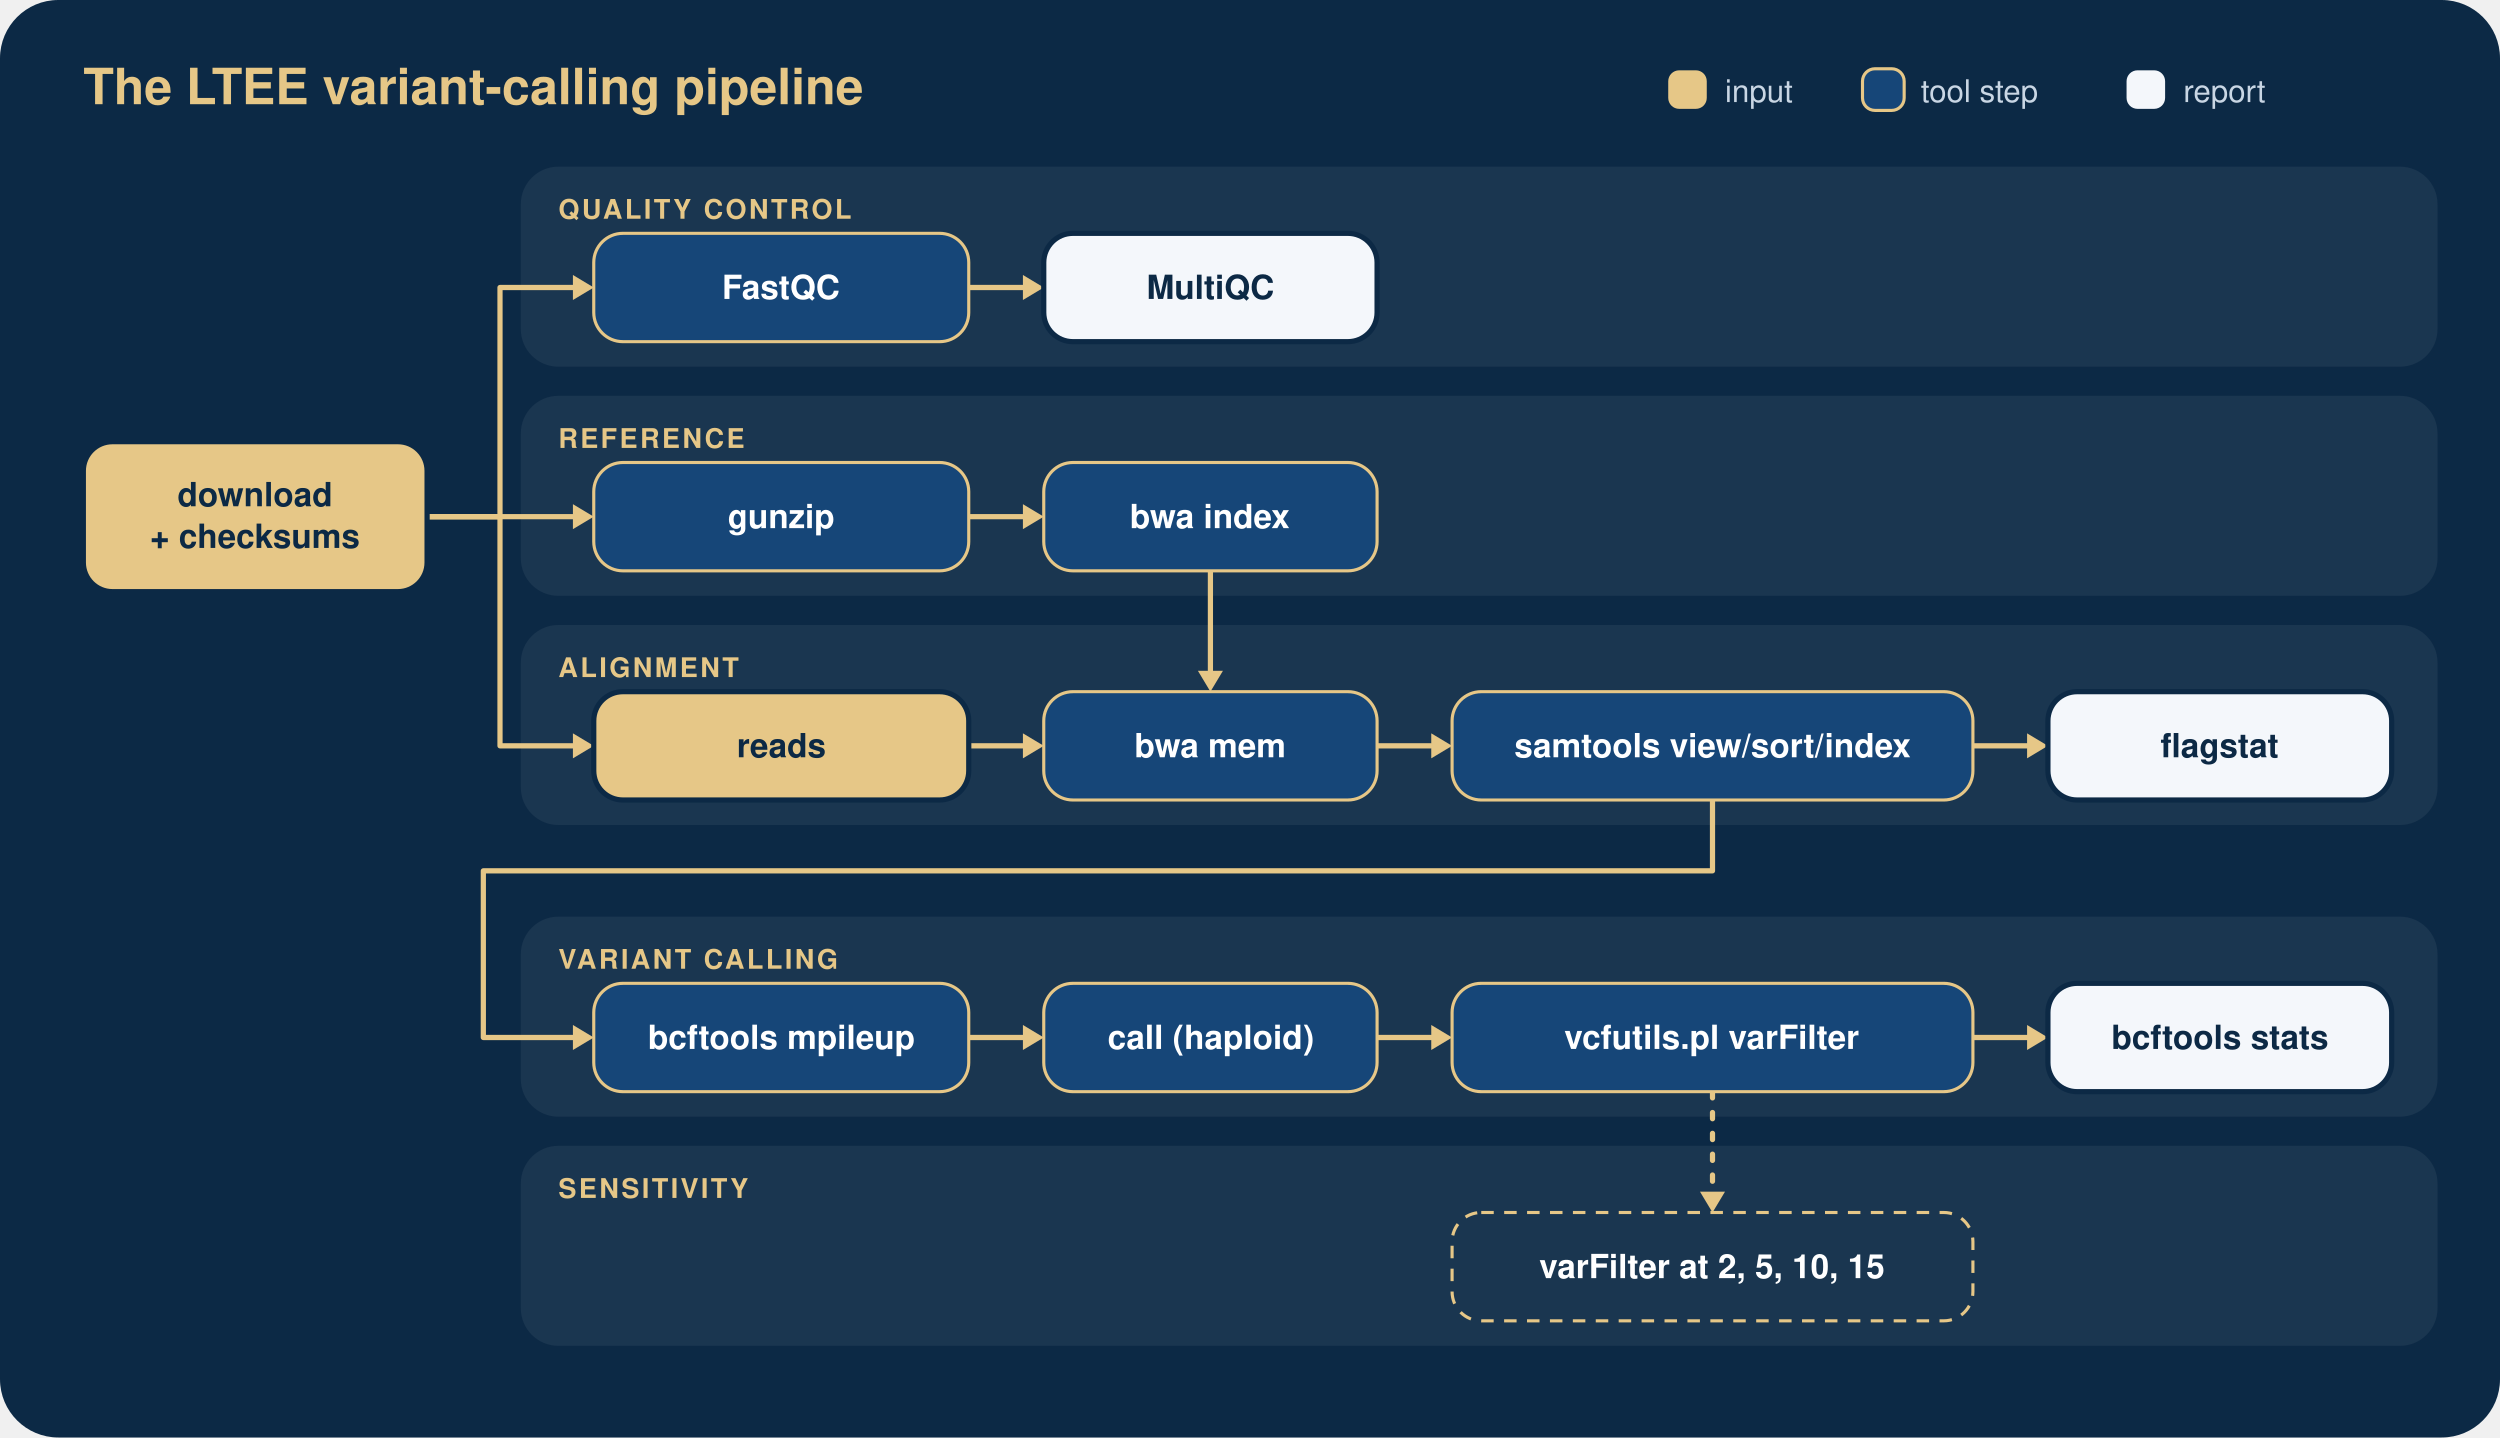
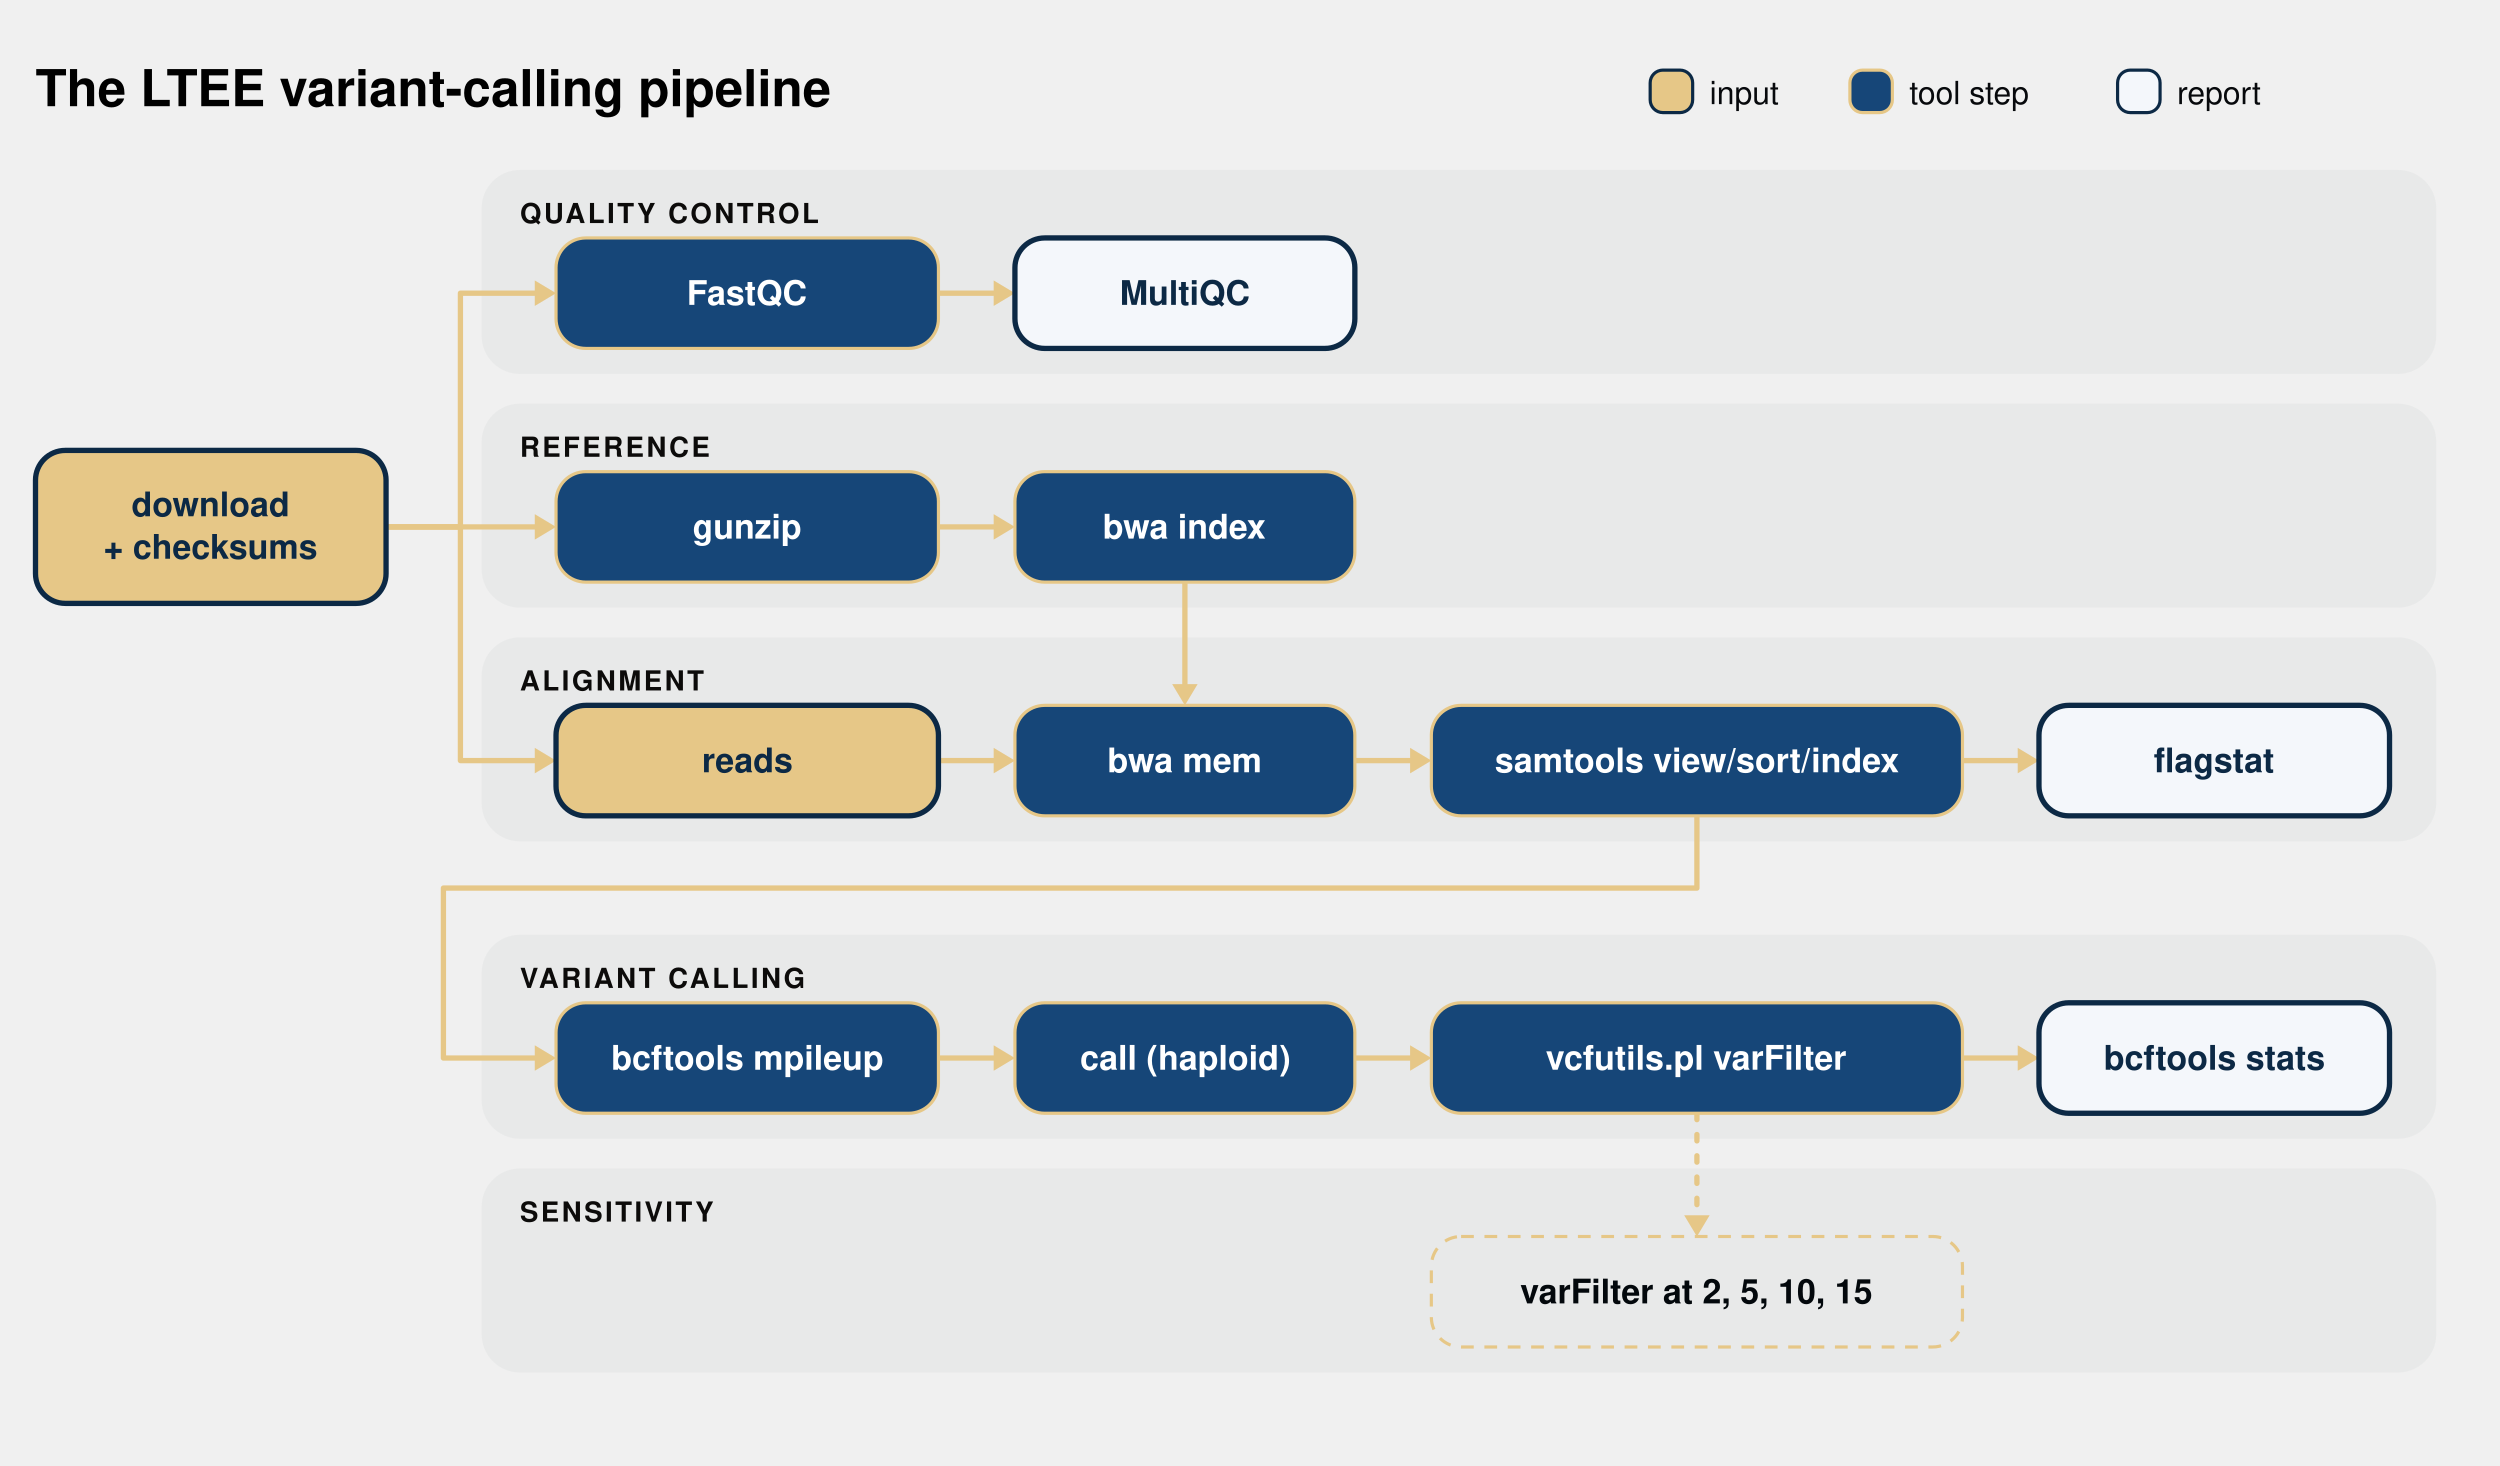
- <svg xmlns="http://www.w3.org/2000/svg" id="Layer_1" version="1.1" viewBox="0 0 1200 690">
+ <svg xmlns="http://www.w3.org/2000/svg" id="Layer_1" version="1.1" viewBox="0 0 1176.71 690">
  <defs>
    <style>
-       .st0, .st1, .st2, .st3, .st4 {
+       .st0 {
+         fill: #6e767c;
+         fill-opacity: .06;
+       }
+ 
+       .st1 {
+         fill: #fff;
+       }
+ 
+       .st1, .st2, .st3, .st4, .st5, .st6, .st7 {
        isolation: isolate;
      }

-       .st0, .st1, .st2, .st4 {
+       .st1, .st2, .st3, .st4, .st6 {
        font-family: Helvetica-Bold, Helvetica;
        font-weight: 700;
      }

-       .st0, .st2 {
+       .st1, .st4, .st6 {
        font-size: 16px;
      }

-       .st0, .st5 {
-         fill: #fff;
-       }
- 
-       .st6, .st2 {
+       .st2 {
+         fill: #0c0b0a;
+         font-size: 13px;
+         letter-spacing: .09em;
+       }
+ 
+       .st3 {
+         font-size: 24px;
+       }
+ 
+       .st8, .st9, .st10 {
+         fill: #e6c787;
+       }
+ 
+       .st8, .st10, .st11, .st12 {
+         stroke: #0c2945;
+       }
+ 
+       .st8, .st13, .st12, .st14 {
+         stroke-width: 1.5px;
+       }
+ 
+       .st4 {
        fill: #0c2945;
      }

-       .st1 {
-         font-size: 24px;
-       }
- 
-       .st1, .st7, .st8, .st9, .st4 {
-         fill: #e6c787;
-       }
- 
-       .st7, .st9, .st10, .st11 {
-         stroke: #0c2945;
-       }
- 
-       .st7, .st12, .st11, .st13 {
-         stroke-width: 1.5px;
-       }
- 
-       .st14, .st9, .st10, .st15 {
+       .st15, .st10, .st11, .st16 {
        stroke-width: 2.5px;
      }

-       .st14, .st12, .st15 {
+       .st15, .st13, .st16 {
        fill: none;
      }

-       .st14, .st12, .st15, .st13 {
+       .st15, .st13, .st16, .st14 {
        stroke: #e6c787;
      }

-       .st14, .st15 {
+       .st15, .st16 {
        stroke-linecap: round;
        stroke-linejoin: round;
      }

-       .st3 {
-         fill: #c9d6e4;
+       .st6 {
+         fill: #03080c;
+       }
+ 
+       .st7 {
+         fill: #07090c;
        font-family: Helvetica, Helvetica;
        font-size: 15px;
      }

-       .st10, .st11 {
+       .st11, .st12 {
        fill: #f4f7fb;
      }

-       .st12 {
+       .st13 {
        stroke-dasharray: 6 5;
      }

-       .st5 {
-         fill-opacity: .06;
-       }
- 
-       .st15 {
+       .st16 {
        stroke-dasharray: 3 7;
      }

-       .st4 {
-         font-size: 13px;
-         letter-spacing: .09em;
-       }
- 
-       .st13 {
+       .st14 {
        fill: #164678;
      }
    </style>
  </defs>
-   <rect class="st6" width="1200" height="690" rx="28" ry="28" />
-   <text class="st1" transform="translate(40 50)">
-     <tspan x="0" y="0">The LTEE variant-calling pipeline</tspan>
-   </text>
-   <rect class="st7" x="800" y="33" width="20" height="20" rx="6" ry="6" />
-   <text class="st3" transform="translate(828 49)">
-     <tspan x="0" y="0">input</tspan>
-   </text>
-   <rect class="st13" x="894" y="33" width="20" height="20" rx="6" ry="6" />
-   <text class="st3" transform="translate(922 49)">
-     <tspan x="0" y="0">tool step</tspan>
-   </text>
-   <rect class="st11" x="1020" y="33" width="20" height="20" rx="6" ry="6" />
-   <text class="st3" transform="translate(1048 49)">
-     <tspan x="0" y="0">report</tspan>
-   </text>
-   <rect class="st5" x="250" y="80" width="920" height="96" rx="18" ry="18" />
-   <text class="st4" transform="translate(268 105)">
-     <tspan x="0" y="0">QUALITY CONTROL</tspan>
-   </text>
-   <rect class="st5" x="250" y="190" width="920" height="96" rx="18" ry="18" />
-   <text class="st4" transform="translate(268 215)">
-     <tspan x="0" y="0">REFERENCE</tspan>
-   </text>
-   <rect class="st5" x="250" y="300" width="920" height="96" rx="18" ry="18" />
-   <text class="st4" transform="translate(268 325)">
-     <tspan x="0" y="0">ALIGNMENT</tspan>
-   </text>
-   <rect class="st5" x="250" y="440" width="920" height="96" rx="18" ry="18" />
-   <text class="st4" transform="translate(268 465)">
-     <tspan x="0" y="0">VARIANT CALLING</tspan>
-   </text>
-   <rect class="st5" x="250" y="550" width="920" height="96" rx="18" ry="18" />
-   <text class="st4" transform="translate(268 575)">
-     <tspan x="0" y="0">SENSITIVITY</tspan>
-   </text>
-   <path class="st14" d="M205,248h35v-110h35" />
-   <polygon class="st8" points="285 138 275 132 275 144 285 138" />
-   <path class="st14" d="M205,248h70" />
-   <polygon class="st8" points="285 248 275 242 275 254 285 248" />
-   <path class="st14" d="M205,248h35v110h35" />
-   <polygon class="st8" points="285 358 275 352 275 364 285 358" />
-   <path class="st14" d="M465,138h26" />
-   <polygon class="st8" points="501 138 491 132 491 144 501 138" />
-   <path class="st14" d="M465,248h26" />
-   <polygon class="st8" points="501 248 491 242 491 254 501 248" />
-   <path class="st14" d="M465,358h26" />
-   <polygon class="st8" points="501 358 491 352 491 364 501 358" />
-   <path class="st14" d="M661,358h26" />
-   <polygon class="st8" points="697 358 687 352 687 364 697 358" />
-   <path class="st14" d="M947,358h26" />
-   <polygon class="st8" points="983 358 973 352 973 364 983 358" />
-   <path class="st14" d="M465,498h26" />
-   <polygon class="st8" points="501 498 491 492 491 504 501 498" />
-   <path class="st14" d="M661,498h26" />
-   <polygon class="st8" points="697 498 687 492 687 504 697 498" />
-   <path class="st14" d="M947,498h26" />
-   <polygon class="st8" points="983 498 973 492 973 504 983 498" />
-   <path class="st14" d="M581,274v48" />
-   <polygon class="st8" points="581 332 575 322 587 322 581 332" />
-   <path class="st14" d="M822,384v34H232v80h43" />
-   <polygon class="st8" points="285 498 275 492 275 504 285 498" />
-   <path class="st15" d="M822,524v48" />
-   <polygon class="st8" points="822 582 816 572 828 572 822 582" />
-   <rect class="st9" x="40" y="212" width="165" height="72" rx="14" ry="14" />
-   <text class="st2" transform="translate(85.17 243)">
-     <tspan x="0" y="0">download</tspan>
-   </text>
-   <text class="st2" transform="translate(72.02 263)">
-     <tspan x="0" y="0">+ checksums</tspan>
-   </text>
-   <rect class="st13" x="285" y="112" width="180" height="52" rx="14" ry="14" />
-   <text class="st0" transform="translate(346.55 143.5)">
-     <tspan x="0" y="0">FastQC</tspan>
-   </text>
-   <rect class="st10" x="501" y="112" width="160" height="52" rx="14" ry="14" />
-   <text class="st2" transform="translate(550.34 143.5)">
-     <tspan x="0" y="0">MultiQC</tspan>
-   </text>
-   <rect class="st13" x="285" y="222" width="180" height="52" rx="14" ry="14" />
-   <text class="st0" transform="translate(349.23 253.5)">
-     <tspan x="0" y="0">gunzip</tspan>
-   </text>
-   <rect class="st13" x="501" y="222" width="160" height="52" rx="14" ry="14" />
-   <text class="st0" transform="translate(542.32 253.5)">
-     <tspan x="0" y="0">bwa index</tspan>
-   </text>
-   <rect class="st9" x="285" y="332" width="180" height="52" rx="14" ry="14" />
-   <text class="st2" transform="translate(353.65 363.5)">
-     <tspan x="0" y="0">reads</tspan>
-   </text>
-   <rect class="st13" x="501" y="332" width="160" height="52" rx="14" ry="14" />
-   <text class="st0" transform="translate(544.54 363.5)">
-     <tspan x="0" y="0">bwa mem</tspan>
-   </text>
-   <rect class="st13" x="697" y="332" width="250" height="52" rx="14" ry="14" />
-   <text class="st0" transform="translate(726.86 363.5)">
-     <tspan x="0" y="0">samtools view/sort/index</tspan>
-   </text>
-   <rect class="st10" x="983" y="332" width="165" height="52" rx="14" ry="14" />
-   <text class="st2" transform="translate(1037.051 363.5)">
-     <tspan x="0" y="0">flagstat</tspan>
-   </text>
-   <rect class="st13" x="285" y="472" width="180" height="52" rx="14" ry="14" />
-   <text class="st0" transform="translate(311 503.5)">
-     <tspan x="0" y="0">bcftools mpileup</tspan>
-   </text>
-   <rect class="st13" x="501" y="472" width="160" height="52" rx="14" ry="14" />
-   <text class="st0" transform="translate(531.66 503.5)">
-     <tspan x="0" y="0">call (haploid)</tspan>
-   </text>
-   <rect class="st13" x="697" y="472" width="250" height="52" rx="14" ry="14" />
-   <text class="st0" transform="translate(750.87 503.5)">
-     <tspan x="0" y="0">vcfutils.pl varFilter</tspan>
-   </text>
-   <rect class="st10" x="983" y="472" width="165" height="52" rx="14" ry="14" />
-   <text class="st2" transform="translate(1013.492 503.5)">
-     <tspan x="0" y="0">bcftools stats</tspan>
-   </text>
-   <rect class="st12" x="697" y="582" width="250" height="52" rx="14" ry="14" />
-   <text class="st0" transform="translate(738.84 613.5)">
-     <tspan x="0" y="0">varFilter at 2, 5, 10, 15</tspan>
-   </text>
+   <g class="st5">
+     <text class="st3" transform="translate(16.71 50)">
+       <tspan x="0" y="0">The LTEE variant-calling pipeline</tspan>
+     </text>
+   </g>
+   <rect class="st8" x="776.71" y="33" width="20" height="20" rx="6" ry="6" />
+   <g class="st5">
+     <text class="st7" transform="translate(804.71 49)">
+       <tspan x="0" y="0">input</tspan>
+     </text>
+   </g>
+   <rect class="st14" x="870.71" y="33" width="20" height="20" rx="6" ry="6" />
+   <g class="st5">
+     <text class="st7" transform="translate(898.71 49)">
+       <tspan x="0" y="0">tool step</tspan>
+     </text>
+   </g>
+   <rect class="st12" x="996.71" y="33" width="20" height="20" rx="6" ry="6" />
+   <g class="st5">
+     <text class="st7" transform="translate(1024.712 49)">
+       <tspan x="0" y="0">report</tspan>
+     </text>
+   </g>
+   <rect class="st0" x="226.71" y="80" width="920" height="96" rx="18" ry="18" />
+   <g class="st5">
+     <text class="st2" transform="translate(244.71 105)">
+       <tspan x="0" y="0">QUALITY CONTROL</tspan>
+     </text>
+   </g>
+   <rect class="st0" x="226.71" y="190" width="920" height="96" rx="18" ry="18" />
+   <g class="st5">
+     <text class="st2" transform="translate(244.71 215)">
+       <tspan x="0" y="0">REFERENCE</tspan>
+     </text>
+   </g>
+   <rect class="st0" x="226.71" y="300" width="920" height="96" rx="18" ry="18" />
+   <g class="st5">
+     <text class="st2" transform="translate(244.71 325)">
+       <tspan x="0" y="0">ALIGNMENT</tspan>
+     </text>
+   </g>
+   <rect class="st0" x="226.71" y="440" width="920" height="96" rx="18" ry="18" />
+   <g class="st5">
+     <text class="st2" transform="translate(244.71 465)">
+       <tspan x="0" y="0">VARIANT CALLING</tspan>
+     </text>
+   </g>
+   <rect class="st0" x="226.71" y="550" width="920" height="96" rx="18" ry="18" />
+   <g class="st5">
+     <text class="st2" transform="translate(244.71 575)">
+       <tspan x="0" y="0">SENSITIVITY</tspan>
+     </text>
+   </g>
+   <path class="st15" d="M181.71,248h35v-110h35" />
+   <polygon class="st9" points="261.71 138 251.71 132 251.71 144 261.71 138" />
+   <path class="st15" d="M181.71,248h70" />
+   <polygon class="st9" points="261.71 248 251.71 242 251.71 254 261.71 248" />
+   <path class="st15" d="M181.71,248h35v110h35" />
+   <polygon class="st9" points="261.71 358 251.71 352 251.71 364 261.71 358" />
+   <path class="st15" d="M441.71,138h26" />
+   <polygon class="st9" points="477.71 138 467.71 132 467.71 144 477.71 138" />
+   <path class="st15" d="M441.71,248h26" />
+   <polygon class="st9" points="477.71 248 467.71 242 467.71 254 477.71 248" />
+   <path class="st15" d="M441.71,358h26" />
+   <polygon class="st9" points="477.71 358 467.71 352 467.71 364 477.71 358" />
+   <path class="st15" d="M637.71,358h26" />
+   <polygon class="st9" points="673.71 358 663.71 352 663.71 364 673.71 358" />
+   <path class="st15" d="M923.71,358h26" />
+   <polygon class="st9" points="959.71 358 949.71 352 949.71 364 959.71 358" />
+   <path class="st15" d="M441.71,498h26" />
+   <polygon class="st9" points="477.71 498 467.71 492 467.71 504 477.71 498" />
+   <path class="st15" d="M637.71,498h26" />
+   <polygon class="st9" points="673.71 498 663.71 492 663.71 504 673.71 498" />
+   <path class="st15" d="M923.71,498h26" />
+   <polygon class="st9" points="959.71 498 949.71 492 949.71 504 959.71 498" />
+   <path class="st15" d="M557.71,274v48" />
+   <polygon class="st9" points="557.71 332 551.71 322 563.71 322 557.71 332" />
+   <path class="st15" d="M798.71,384v34H208.71v80h43" />
+   <polygon class="st9" points="261.71 498 251.71 492 251.71 504 261.71 498" />
+   <path class="st16" d="M798.71,524v48" />
+   <polygon class="st9" points="798.71 582 792.71 572 804.71 572 798.71 582" />
+   <rect class="st10" x="16.71" y="212" width="165" height="72" rx="14" ry="14" />
+   <g class="st5">
+     <text class="st4" transform="translate(61.88 243)">
+       <tspan x="0" y="0">download</tspan>
+     </text>
+   </g>
+   <g class="st5">
+     <text class="st4" transform="translate(48.73 263)">
+       <tspan x="0" y="0">+ checksums</tspan>
+     </text>
+   </g>
+   <rect class="st14" x="261.71" y="112" width="180" height="52" rx="14" ry="14" />
+   <g class="st5">
+     <text class="st1" transform="translate(323.26 143.5)">
+       <tspan x="0" y="0">FastQC</tspan>
+     </text>
+   </g>
+   <rect class="st11" x="477.71" y="112" width="160" height="52" rx="14" ry="14" />
+   <g class="st5">
+     <text class="st4" transform="translate(527.05 143.5)">
+       <tspan x="0" y="0">MultiQC</tspan>
+     </text>
+   </g>
+   <rect class="st14" x="261.71" y="222" width="180" height="52" rx="14" ry="14" />
+   <g class="st5">
+     <text class="st1" transform="translate(325.94 253.5)">
+       <tspan x="0" y="0">gunzip</tspan>
+     </text>
+   </g>
+   <rect class="st14" x="477.71" y="222" width="160" height="52" rx="14" ry="14" />
+   <g class="st5">
+     <text class="st1" transform="translate(519.03 253.5)">
+       <tspan x="0" y="0">bwa index</tspan>
+     </text>
+   </g>
+   <rect class="st10" x="261.71" y="332" width="180" height="52" rx="14" ry="14" />
+   <g class="st5">
+     <text class="st4" transform="translate(330.36 363.5)">
+       <tspan x="0" y="0">reads</tspan>
+     </text>
+   </g>
+   <rect class="st14" x="477.71" y="332" width="160" height="52" rx="14" ry="14" />
+   <g class="st5">
+     <text class="st1" transform="translate(521.25 363.5)">
+       <tspan x="0" y="0">bwa mem</tspan>
+     </text>
+   </g>
+   <rect class="st14" x="673.71" y="332" width="250" height="52" rx="14" ry="14" />
+   <g class="st5">
+     <text class="st1" transform="translate(703.57 363.5)">
+       <tspan x="0" y="0">samtools view/sort/index</tspan>
+     </text>
+   </g>
+   <rect class="st11" x="959.71" y="332" width="165" height="52" rx="14" ry="14" />
+   <g class="st5">
+     <text class="st4" transform="translate(1013.763 363.5)">
+       <tspan x="0" y="0">flagstat</tspan>
+     </text>
+   </g>
+   <rect class="st14" x="261.71" y="472" width="180" height="52" rx="14" ry="14" />
+   <g class="st5">
+     <text class="st1" transform="translate(287.71 503.5)">
+       <tspan x="0" y="0">bcftools mpileup</tspan>
+     </text>
+   </g>
+   <rect class="st14" x="477.71" y="472" width="160" height="52" rx="14" ry="14" />
+   <g class="st5">
+     <text class="st1" transform="translate(508.37 503.5)">
+       <tspan x="0" y="0">call (haploid)</tspan>
+     </text>
+   </g>
+   <rect class="st14" x="673.71" y="472" width="250" height="52" rx="14" ry="14" />
+   <g class="st5">
+     <text class="st1" transform="translate(727.58 503.5)">
+       <tspan x="0" y="0">vcfutils.pl varFilter</tspan>
+     </text>
+   </g>
+   <rect class="st11" x="959.71" y="472" width="165" height="52" rx="14" ry="14" />
+   <g class="st5">
+     <text class="st4" transform="translate(990.2 503.5)">
+       <tspan x="0" y="0">bcftools stats</tspan>
+     </text>
+   </g>
+   <rect class="st13" x="673.71" y="582" width="250" height="52" rx="14" ry="14" />
+   <g class="st5">
+     <text class="st6" transform="translate(715.55 613.5)">
+       <tspan x="0" y="0">varFilter at 2, 5, 10, 15</tspan>
+     </text>
+   </g>
</svg>
